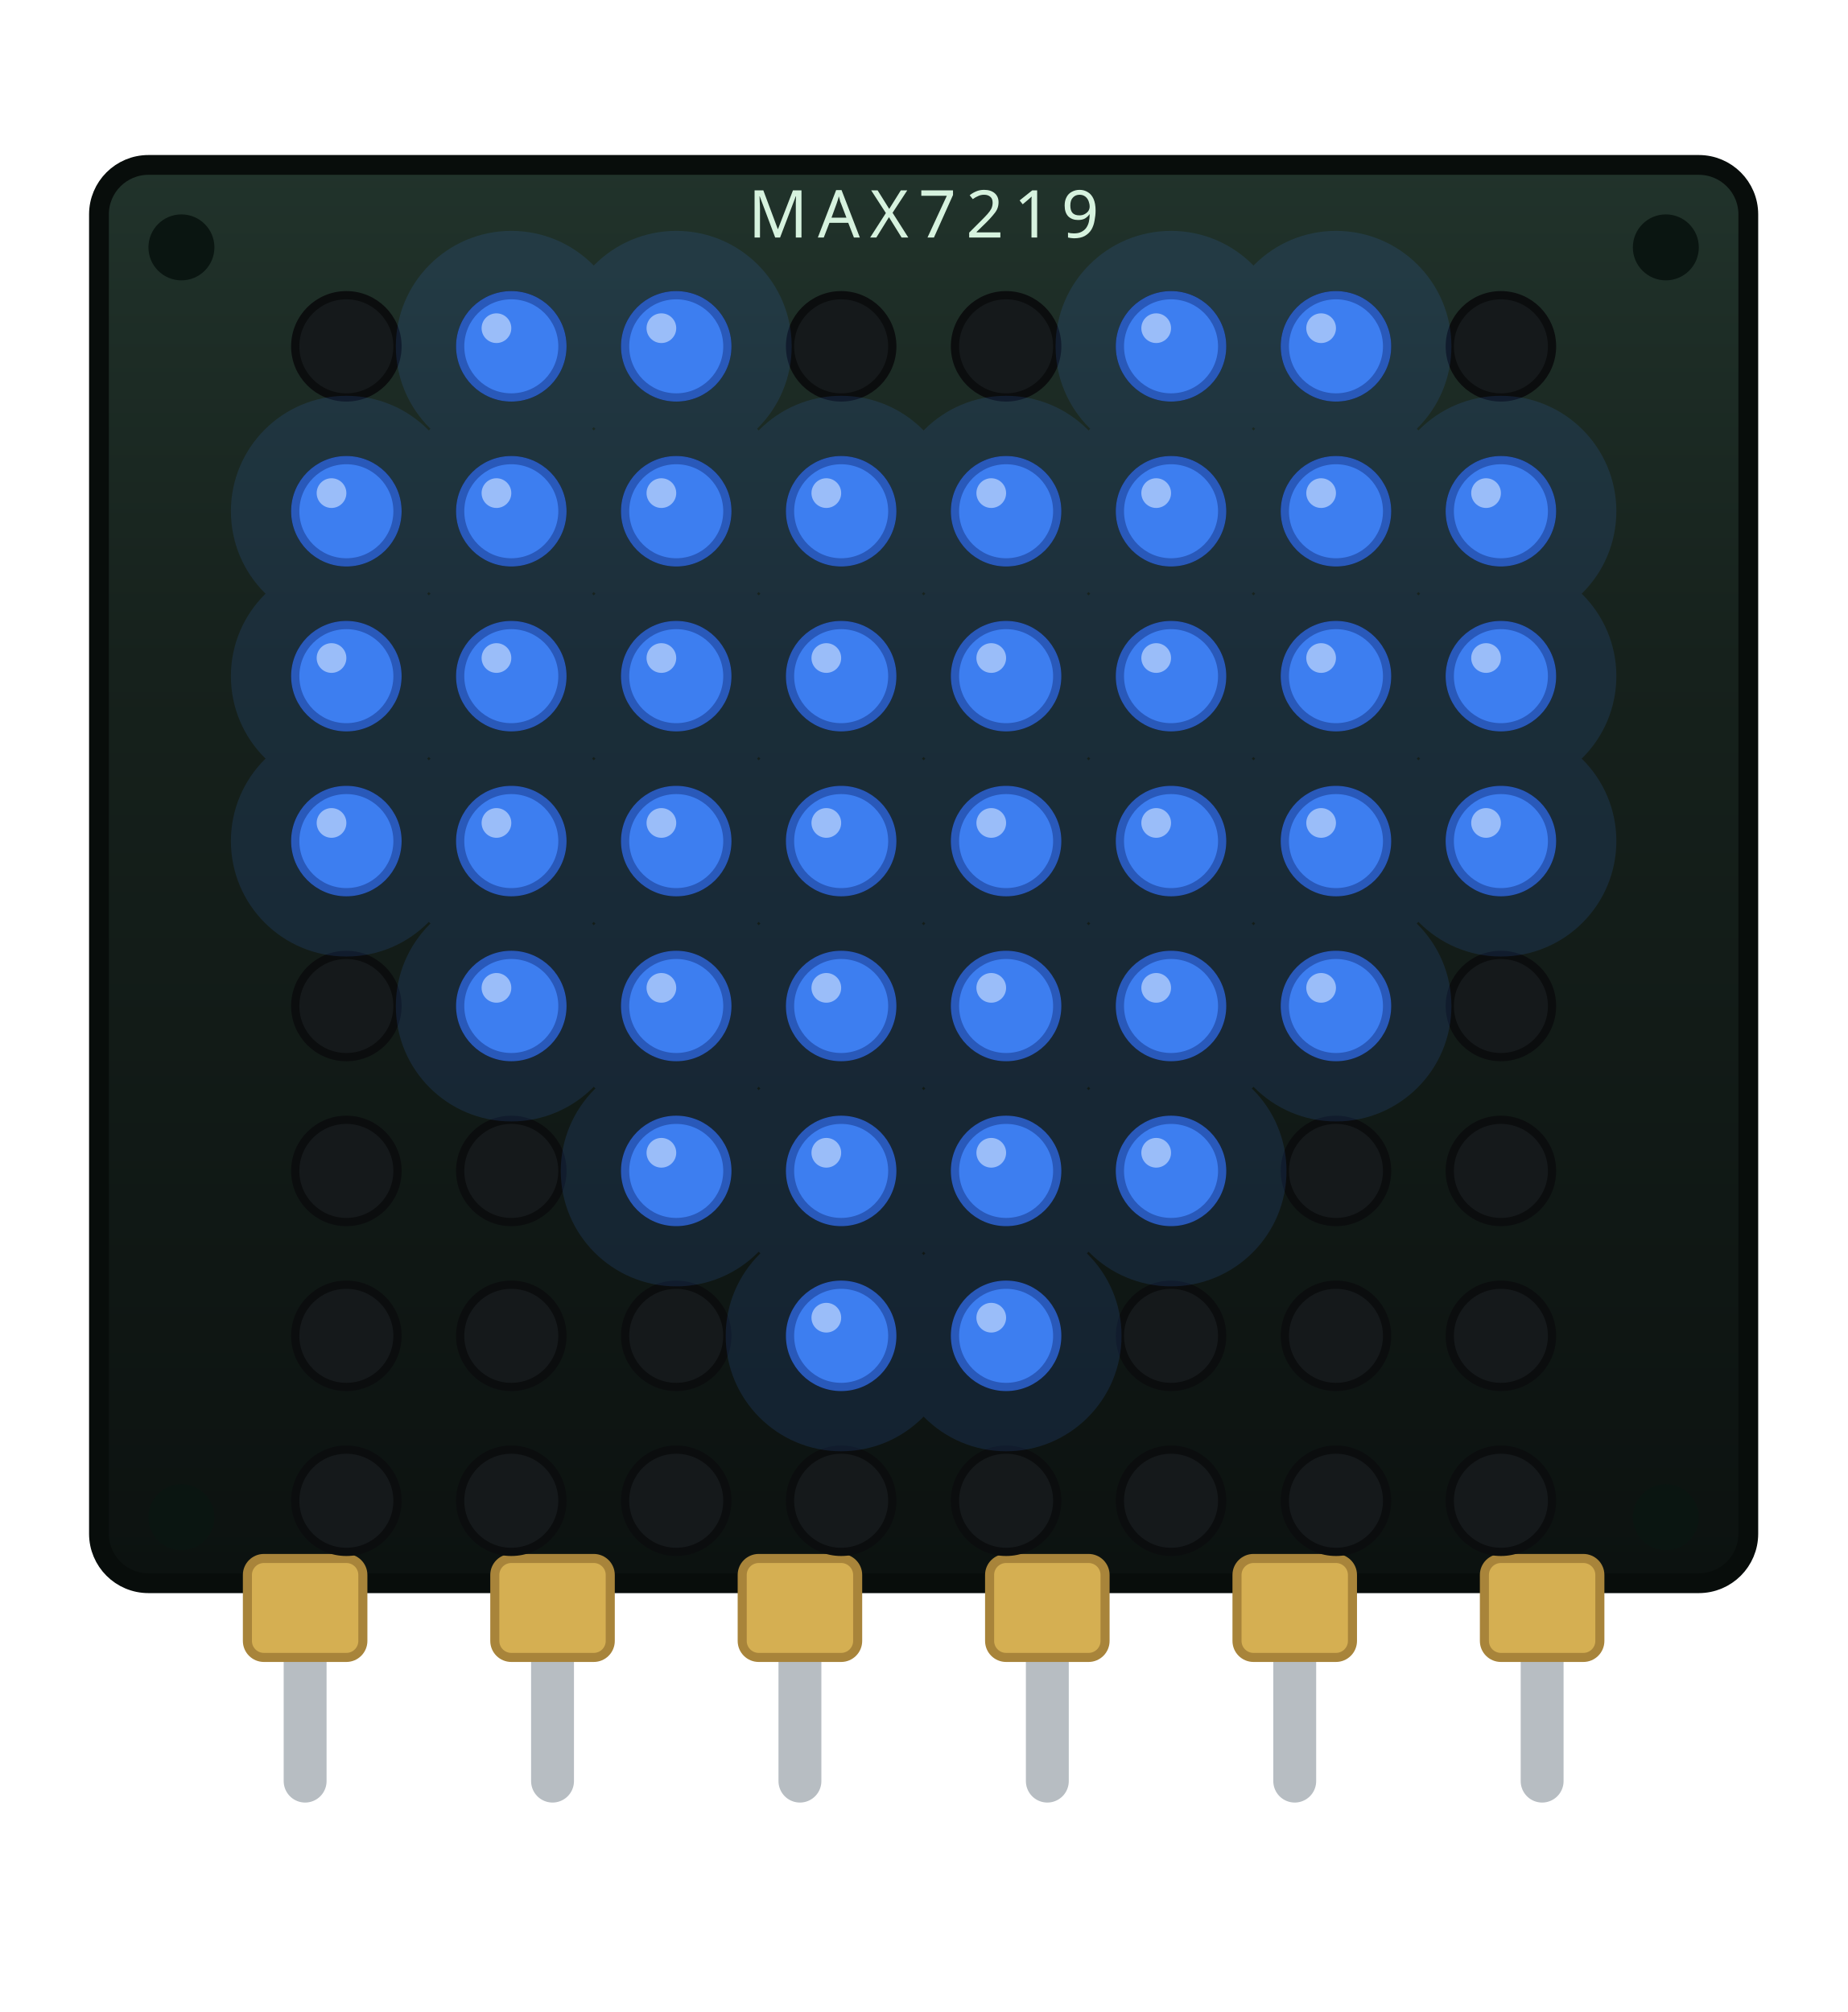
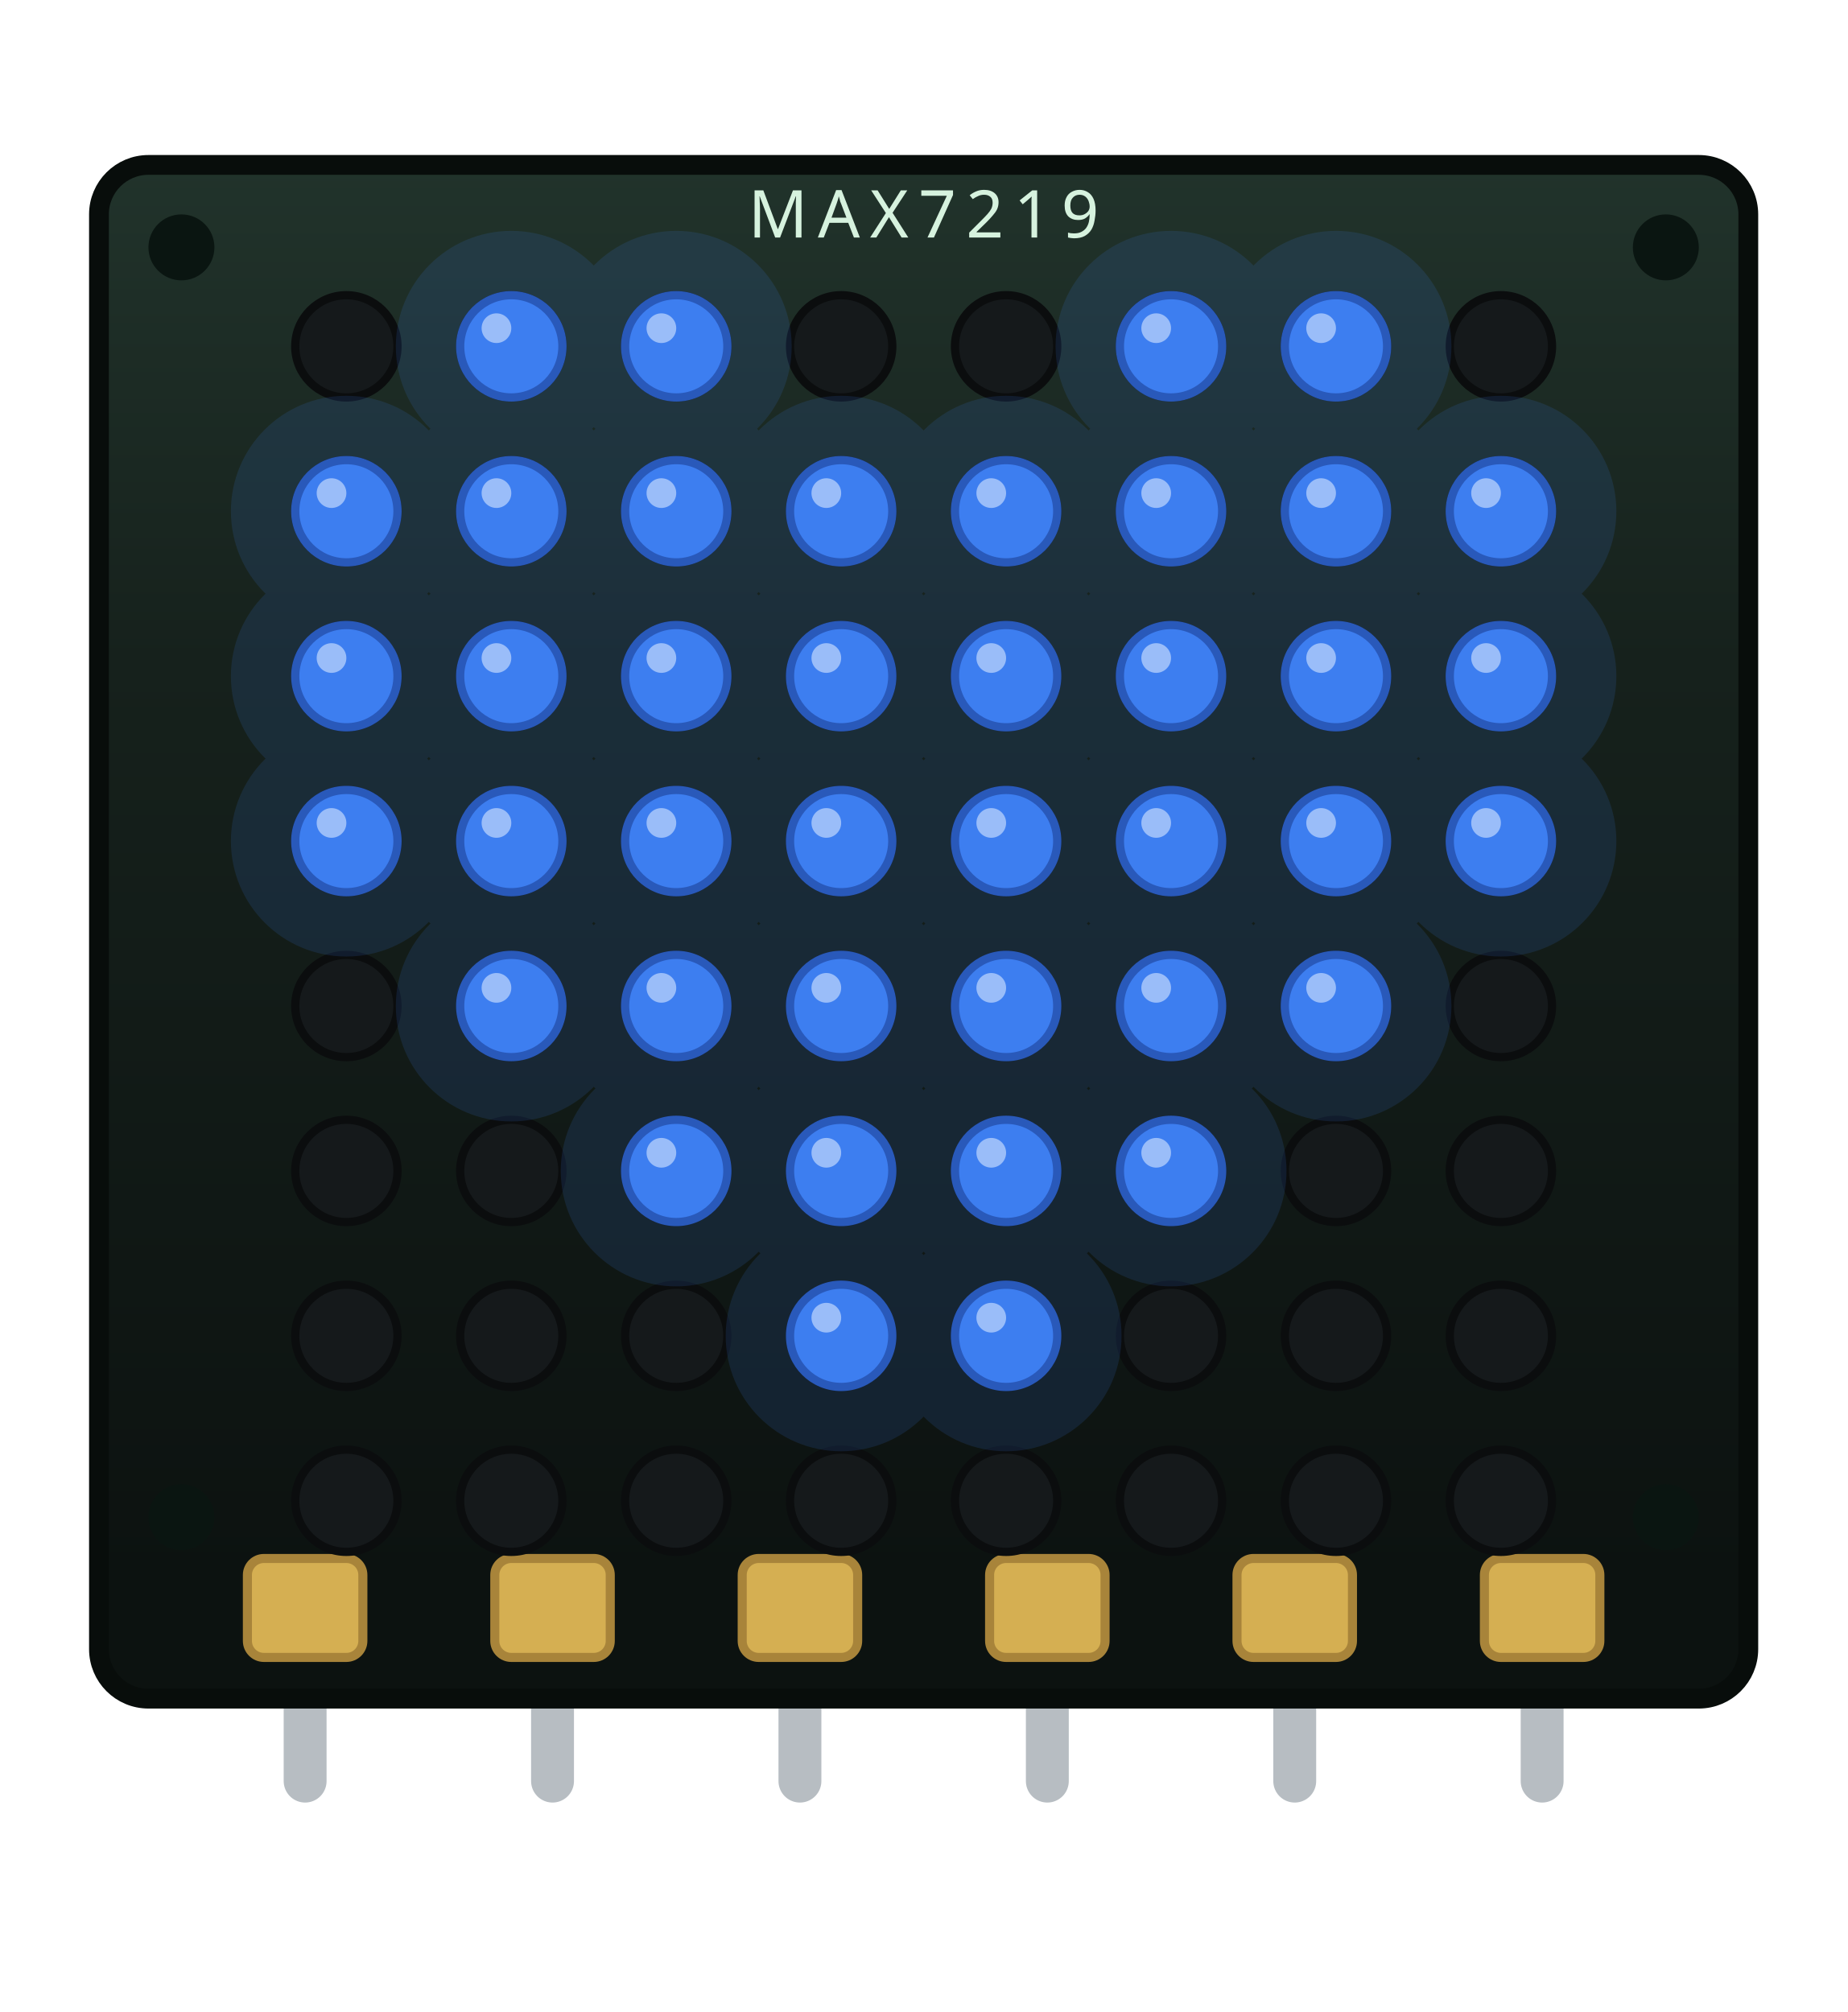
<svg xmlns="http://www.w3.org/2000/svg" viewBox="-56 -56 112 122">
  <defs>
    <linearGradient id="pcb" x1="0" y1="-46" x2="0" y2="40" gradientUnits="userSpaceOnUse">
      <stop offset="0" stop-color="#21332b" />
      <stop offset="0.35" stop-color="#16211c" />
      <stop offset="1" stop-color="#0c1210" />
    </linearGradient>
  </defs>
  <g stroke-linecap="round">
    <g stroke="#b7bdc2" stroke-width="2.6">
-       <line x1="-37.5" y1="40" x2="-37.5" y2="52" />
-       <line x1="-22.5" y1="40" x2="-22.5" y2="52" />
-       <line x1="-7.5" y1="40" x2="-7.5" y2="52" />
-       <line x1="7.5" y1="40" x2="7.5" y2="52" />
-       <line x1="22.5" y1="40" x2="22.5" y2="52" />
-       <line x1="37.5" y1="40" x2="37.5" y2="52" />
-     </g>
-     <rect x="-50" y="-46" width="100" height="86" rx="3" fill="url(#pcb)" stroke="#080d0b" stroke-width="1.2" />
+       <line x1="-37.5" y1="44.5" x2="-37.5" y2="52" />
+       <line x1="-22.5" y1="44.5" x2="-22.5" y2="52" />
+       <line x1="-7.5" y1="44.5" x2="-7.5" y2="52" />
+       <line x1="7.5" y1="44.5" x2="7.5" y2="52" />
+       <line x1="22.5" y1="44.5" x2="22.5" y2="52" />
+       <line x1="37.5" y1="44.5" x2="37.5" y2="52" />
+     </g>
+     <rect x="-50" y="-46" width="100" height="93" rx="3" fill="url(#pcb)" stroke="#080d0b" stroke-width="1.2" />
    <circle cx="-45" cy="-41" r="2" fill="#0a1511" />
    <circle cx="45" cy="-41" r="2" fill="#0a1511" />
    <circle cx="-45" cy="36" r="2" fill="#0a1511" />
    <circle cx="45" cy="36" r="2" fill="#0a1511" />
    <g fill="#d5af52" stroke="#a8843a" stroke-width="0.55">
      <rect x="-41" y="38.5" width="7" height="6" rx="1" />
      <rect x="-26" y="38.5" width="7" height="6" rx="1" />
      <rect x="-11" y="38.5" width="7" height="6" rx="1" />
      <rect x="4" y="38.5" width="7" height="6" rx="1" />
      <rect x="19" y="38.5" width="7" height="6" rx="1" />
      <rect x="34" y="38.5" width="7" height="6" rx="1" />
    </g>
    <text x="0" y="-41.6" font-family="ui-sans-serif, system-ui, sans-serif" font-size="4" letter-spacing="0.6" fill="#d6f2de" text-anchor="middle">MAX7219</text>
    <g fill="#15191b" stroke="#0b0d0e" stroke-width="0.5">
      <circle cx="-35" cy="-35" r="3.1" />
      <circle cx="-25" cy="-35" r="3.1" />
      <circle cx="-15" cy="-35" r="3.1" />
      <circle cx="-5" cy="-35" r="3.1" />
      <circle cx="5" cy="-35" r="3.1" />
      <circle cx="15" cy="-35" r="3.1" />
      <circle cx="25" cy="-35" r="3.1" />
      <circle cx="35" cy="-35" r="3.1" />
      <circle cx="-35" cy="-25" r="3.1" />
      <circle cx="-25" cy="-25" r="3.1" />
      <circle cx="-15" cy="-25" r="3.1" />
      <circle cx="-5" cy="-25" r="3.1" />
      <circle cx="5" cy="-25" r="3.1" />
      <circle cx="15" cy="-25" r="3.1" />
      <circle cx="25" cy="-25" r="3.1" />
      <circle cx="35" cy="-25" r="3.1" />
      <circle cx="-35" cy="-15" r="3.1" />
      <circle cx="-25" cy="-15" r="3.1" />
      <circle cx="-15" cy="-15" r="3.1" />
      <circle cx="-5" cy="-15" r="3.1" />
      <circle cx="5" cy="-15" r="3.1" />
      <circle cx="15" cy="-15" r="3.1" />
      <circle cx="25" cy="-15" r="3.1" />
      <circle cx="35" cy="-15" r="3.1" />
      <circle cx="-35" cy="-5" r="3.1" />
      <circle cx="-25" cy="-5" r="3.1" />
      <circle cx="-15" cy="-5" r="3.1" />
      <circle cx="-5" cy="-5" r="3.1" />
      <circle cx="5" cy="-5" r="3.1" />
      <circle cx="15" cy="-5" r="3.1" />
      <circle cx="25" cy="-5" r="3.1" />
      <circle cx="35" cy="-5" r="3.1" />
      <circle cx="-35" cy="5" r="3.1" />
      <circle cx="-25" cy="5" r="3.1" />
      <circle cx="-15" cy="5" r="3.1" />
      <circle cx="-5" cy="5" r="3.1" />
      <circle cx="5" cy="5" r="3.1" />
      <circle cx="15" cy="5" r="3.1" />
      <circle cx="25" cy="5" r="3.1" />
      <circle cx="35" cy="5" r="3.1" />
      <circle cx="-35" cy="15" r="3.1" />
      <circle cx="-25" cy="15" r="3.1" />
      <circle cx="-15" cy="15" r="3.1" />
      <circle cx="-5" cy="15" r="3.1" />
      <circle cx="5" cy="15" r="3.1" />
      <circle cx="15" cy="15" r="3.1" />
      <circle cx="25" cy="15" r="3.1" />
      <circle cx="35" cy="15" r="3.1" />
      <circle cx="-35" cy="25" r="3.1" />
      <circle cx="-25" cy="25" r="3.1" />
      <circle cx="-15" cy="25" r="3.1" />
      <circle cx="-5" cy="25" r="3.1" />
      <circle cx="5" cy="25" r="3.1" />
      <circle cx="15" cy="25" r="3.1" />
      <circle cx="25" cy="25" r="3.1" />
      <circle cx="35" cy="25" r="3.1" />
      <circle cx="-35" cy="35" r="3.1" />
      <circle cx="-25" cy="35" r="3.1" />
      <circle cx="-15" cy="35" r="3.1" />
      <circle cx="-5" cy="35" r="3.1" />
      <circle cx="5" cy="35" r="3.1" />
      <circle cx="15" cy="35" r="3.1" />
      <circle cx="25" cy="35" r="3.1" />
      <circle cx="35" cy="35" r="3.1" />
    </g>
    <g fill="#3d7ef0" opacity="0.14">
      <circle cx="-25" cy="-35" r="7" />
      <circle cx="-15" cy="-35" r="7" />
      <circle cx="15" cy="-35" r="7" />
      <circle cx="25" cy="-35" r="7" />
      <circle cx="-35" cy="-25" r="7" />
      <circle cx="-25" cy="-25" r="7" />
      <circle cx="-15" cy="-25" r="7" />
      <circle cx="-5" cy="-25" r="7" />
      <circle cx="5" cy="-25" r="7" />
      <circle cx="15" cy="-25" r="7" />
      <circle cx="25" cy="-25" r="7" />
      <circle cx="35" cy="-25" r="7" />
      <circle cx="-35" cy="-15" r="7" />
      <circle cx="-25" cy="-15" r="7" />
      <circle cx="-15" cy="-15" r="7" />
      <circle cx="-5" cy="-15" r="7" />
      <circle cx="5" cy="-15" r="7" />
      <circle cx="15" cy="-15" r="7" />
      <circle cx="25" cy="-15" r="7" />
      <circle cx="35" cy="-15" r="7" />
      <circle cx="-35" cy="-5" r="7" />
      <circle cx="-25" cy="-5" r="7" />
      <circle cx="-15" cy="-5" r="7" />
      <circle cx="-5" cy="-5" r="7" />
      <circle cx="5" cy="-5" r="7" />
      <circle cx="15" cy="-5" r="7" />
      <circle cx="25" cy="-5" r="7" />
      <circle cx="35" cy="-5" r="7" />
      <circle cx="-25" cy="5" r="7" />
      <circle cx="-15" cy="5" r="7" />
      <circle cx="-5" cy="5" r="7" />
      <circle cx="5" cy="5" r="7" />
      <circle cx="15" cy="5" r="7" />
      <circle cx="25" cy="5" r="7" />
      <circle cx="-15" cy="15" r="7" />
      <circle cx="-5" cy="15" r="7" />
      <circle cx="5" cy="15" r="7" />
      <circle cx="15" cy="15" r="7" />
      <circle cx="-5" cy="25" r="7" />
      <circle cx="5" cy="25" r="7" />
    </g>
    <g fill="#3d7ef0" stroke="#2959ba" stroke-width="0.5">
      <circle cx="-25" cy="-35" r="3.1" />
      <circle cx="-15" cy="-35" r="3.1" />
      <circle cx="15" cy="-35" r="3.1" />
      <circle cx="25" cy="-35" r="3.1" />
      <circle cx="-35" cy="-25" r="3.1" />
      <circle cx="-25" cy="-25" r="3.1" />
      <circle cx="-15" cy="-25" r="3.1" />
      <circle cx="-5" cy="-25" r="3.1" />
      <circle cx="5" cy="-25" r="3.1" />
      <circle cx="15" cy="-25" r="3.1" />
      <circle cx="25" cy="-25" r="3.1" />
      <circle cx="35" cy="-25" r="3.1" />
      <circle cx="-35" cy="-15" r="3.1" />
      <circle cx="-25" cy="-15" r="3.1" />
      <circle cx="-15" cy="-15" r="3.1" />
      <circle cx="-5" cy="-15" r="3.1" />
      <circle cx="5" cy="-15" r="3.1" />
      <circle cx="15" cy="-15" r="3.1" />
      <circle cx="25" cy="-15" r="3.1" />
      <circle cx="35" cy="-15" r="3.1" />
      <circle cx="-35" cy="-5" r="3.1" />
      <circle cx="-25" cy="-5" r="3.1" />
      <circle cx="-15" cy="-5" r="3.1" />
      <circle cx="-5" cy="-5" r="3.1" />
      <circle cx="5" cy="-5" r="3.1" />
      <circle cx="15" cy="-5" r="3.1" />
      <circle cx="25" cy="-5" r="3.1" />
      <circle cx="35" cy="-5" r="3.1" />
      <circle cx="-25" cy="5" r="3.1" />
      <circle cx="-15" cy="5" r="3.1" />
      <circle cx="-5" cy="5" r="3.1" />
      <circle cx="5" cy="5" r="3.1" />
      <circle cx="15" cy="5" r="3.1" />
      <circle cx="25" cy="5" r="3.1" />
      <circle cx="-15" cy="15" r="3.1" />
      <circle cx="-5" cy="15" r="3.1" />
      <circle cx="5" cy="15" r="3.1" />
      <circle cx="15" cy="15" r="3.1" />
      <circle cx="-5" cy="25" r="3.1" />
      <circle cx="5" cy="25" r="3.1" />
    </g>
    <g fill="#d8e8ff" opacity="0.6">
      <circle cx="-25.9" cy="-36.1" r="0.9" />
      <circle cx="-15.9" cy="-36.1" r="0.9" />
      <circle cx="14.1" cy="-36.1" r="0.9" />
      <circle cx="24.1" cy="-36.1" r="0.9" />
      <circle cx="-35.9" cy="-26.1" r="0.9" />
      <circle cx="-25.9" cy="-26.1" r="0.9" />
      <circle cx="-15.9" cy="-26.1" r="0.9" />
      <circle cx="-5.9" cy="-26.1" r="0.9" />
      <circle cx="4.1" cy="-26.1" r="0.9" />
      <circle cx="14.1" cy="-26.1" r="0.9" />
      <circle cx="24.1" cy="-26.1" r="0.9" />
      <circle cx="34.1" cy="-26.1" r="0.9" />
      <circle cx="-35.9" cy="-16.1" r="0.9" />
      <circle cx="-25.9" cy="-16.1" r="0.9" />
      <circle cx="-15.9" cy="-16.1" r="0.9" />
      <circle cx="-5.9" cy="-16.1" r="0.9" />
      <circle cx="4.1" cy="-16.1" r="0.9" />
      <circle cx="14.1" cy="-16.1" r="0.9" />
      <circle cx="24.1" cy="-16.1" r="0.9" />
      <circle cx="34.1" cy="-16.1" r="0.9" />
      <circle cx="-35.9" cy="-6.1" r="0.9" />
      <circle cx="-25.9" cy="-6.1" r="0.9" />
      <circle cx="-15.9" cy="-6.1" r="0.9" />
      <circle cx="-5.9" cy="-6.1" r="0.9" />
      <circle cx="4.1" cy="-6.1" r="0.9" />
      <circle cx="14.1" cy="-6.1" r="0.9" />
      <circle cx="24.1" cy="-6.1" r="0.9" />
      <circle cx="34.1" cy="-6.1" r="0.9" />
      <circle cx="-25.9" cy="3.9" r="0.9" />
      <circle cx="-15.9" cy="3.9" r="0.9" />
      <circle cx="-5.9" cy="3.9" r="0.9" />
      <circle cx="4.1" cy="3.9" r="0.9" />
      <circle cx="14.1" cy="3.9" r="0.9" />
      <circle cx="24.1" cy="3.9" r="0.9" />
      <circle cx="-15.9" cy="13.9" r="0.9" />
      <circle cx="-5.9" cy="13.9" r="0.9" />
      <circle cx="4.1" cy="13.9" r="0.9" />
      <circle cx="14.1" cy="13.9" r="0.9" />
      <circle cx="-5.9" cy="23.9" r="0.9" />
      <circle cx="4.1" cy="23.9" r="0.9" />
    </g>
  </g>
</svg>
